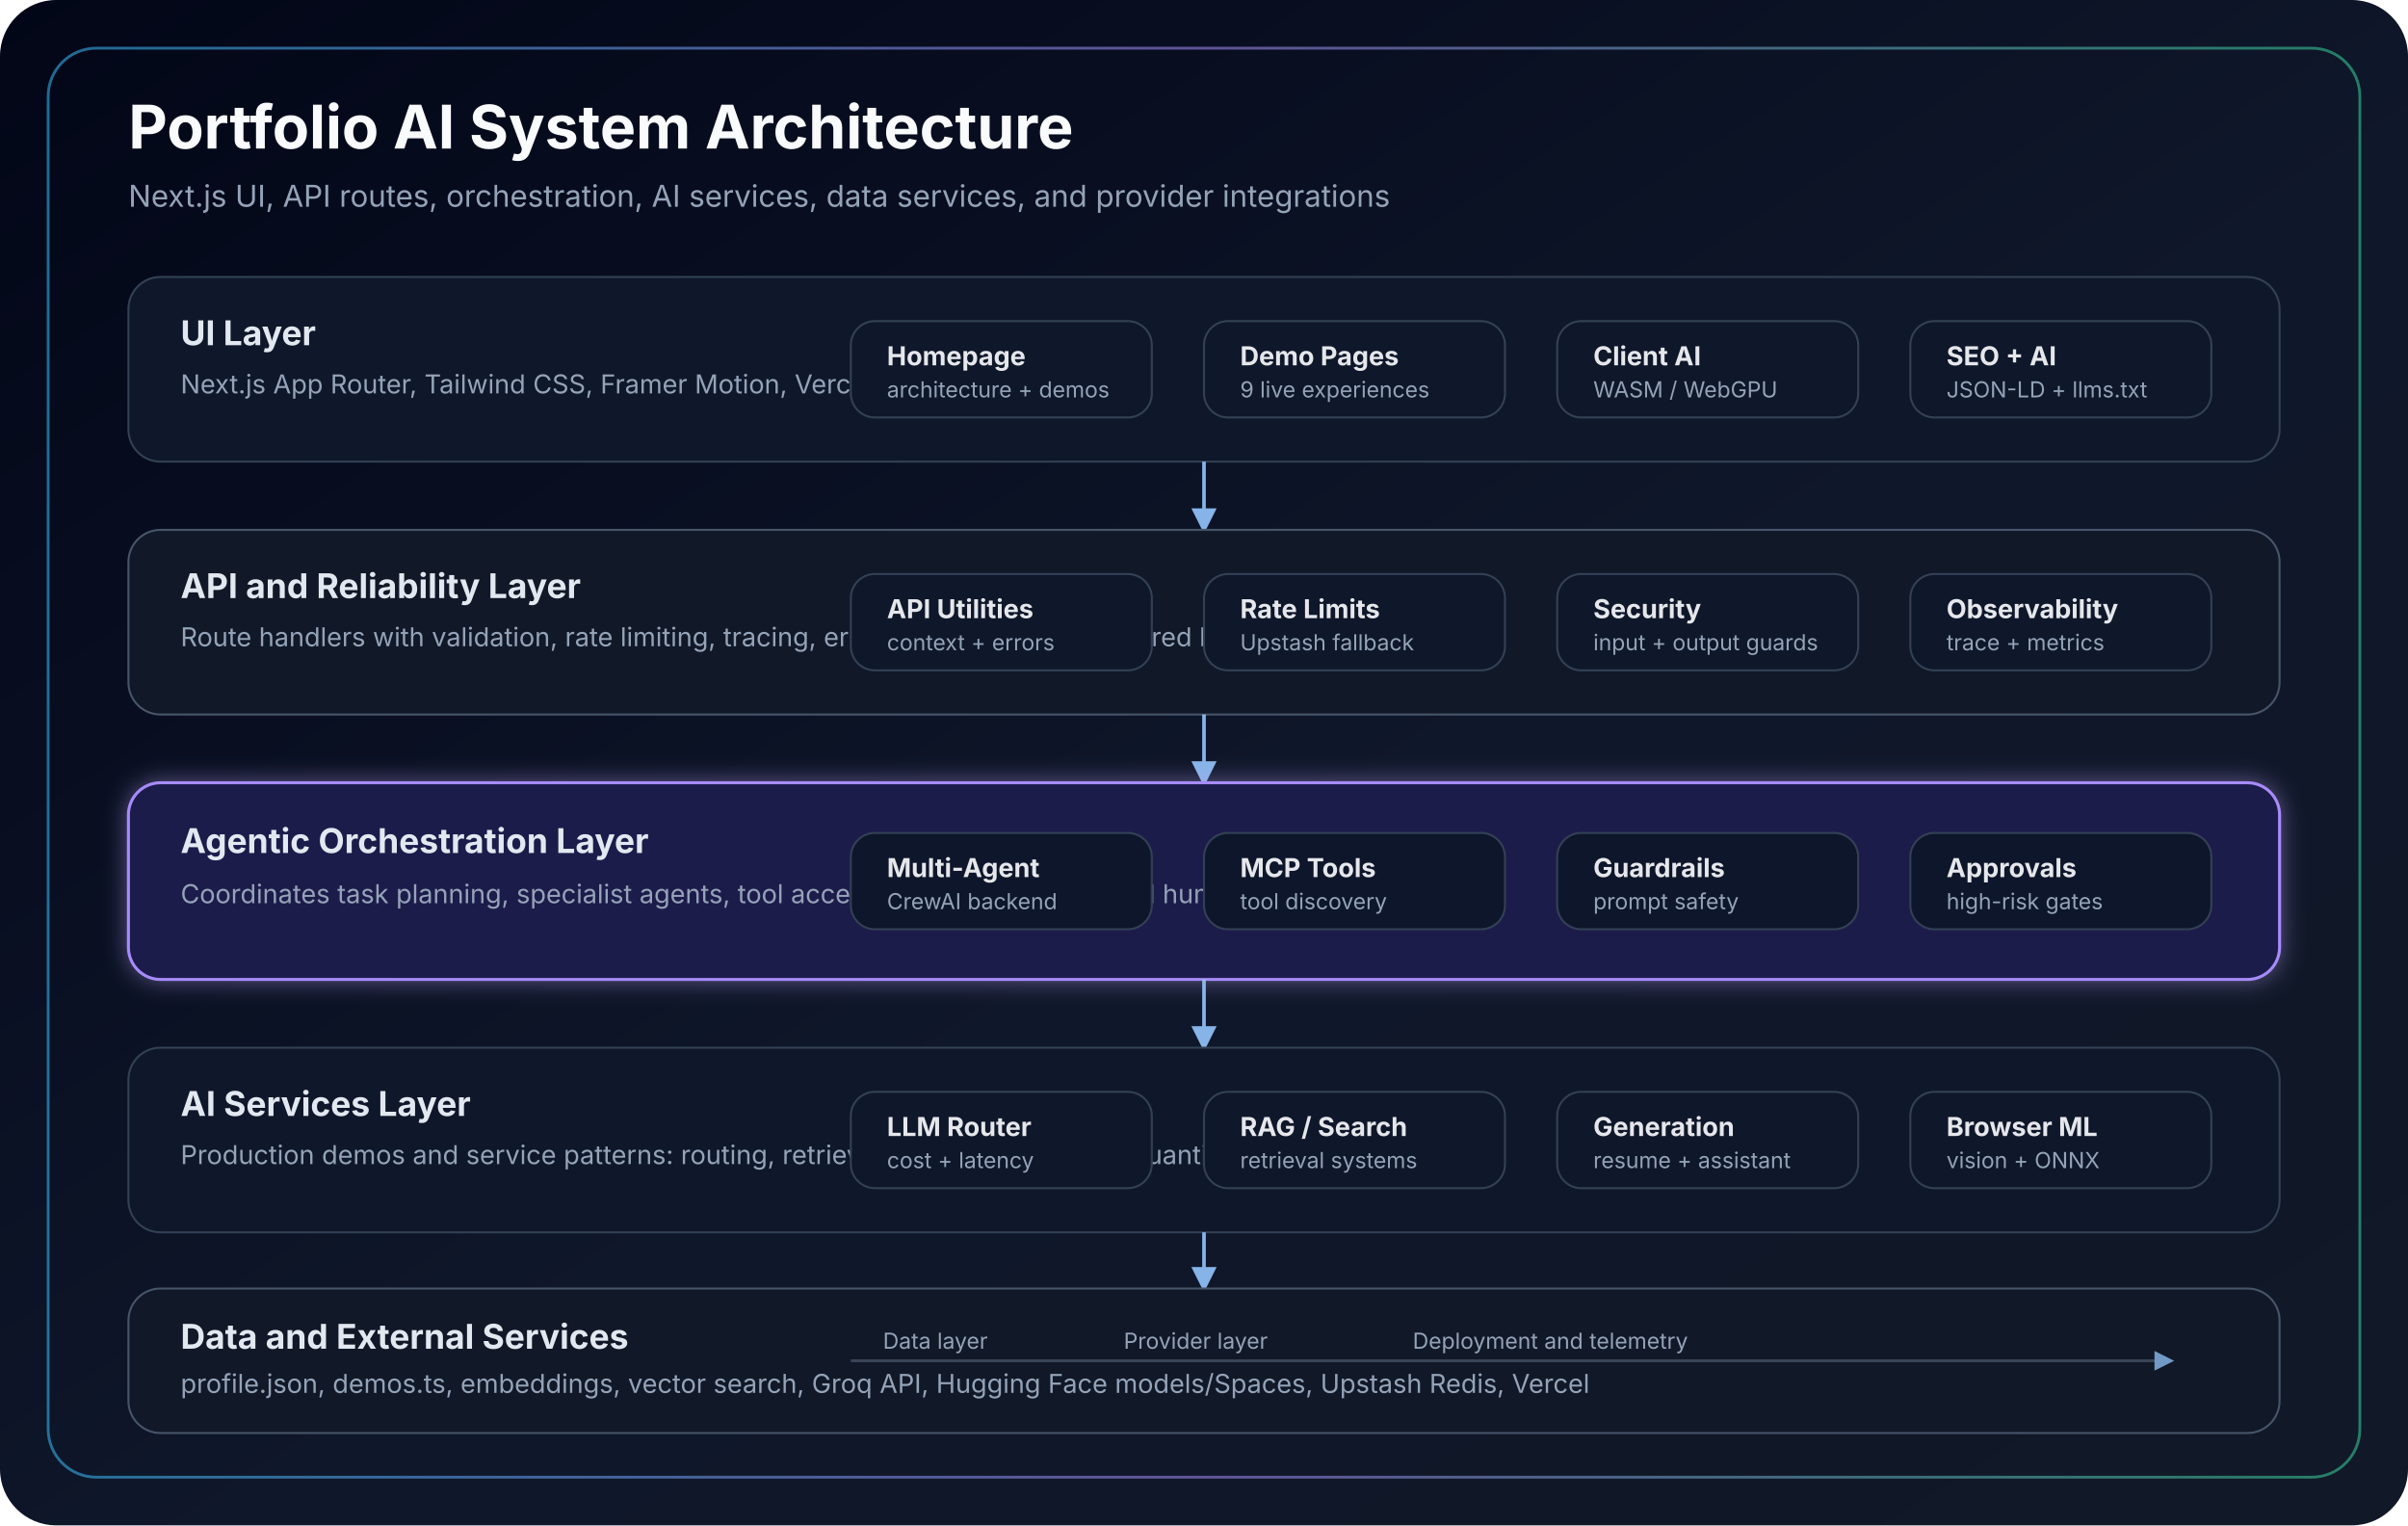
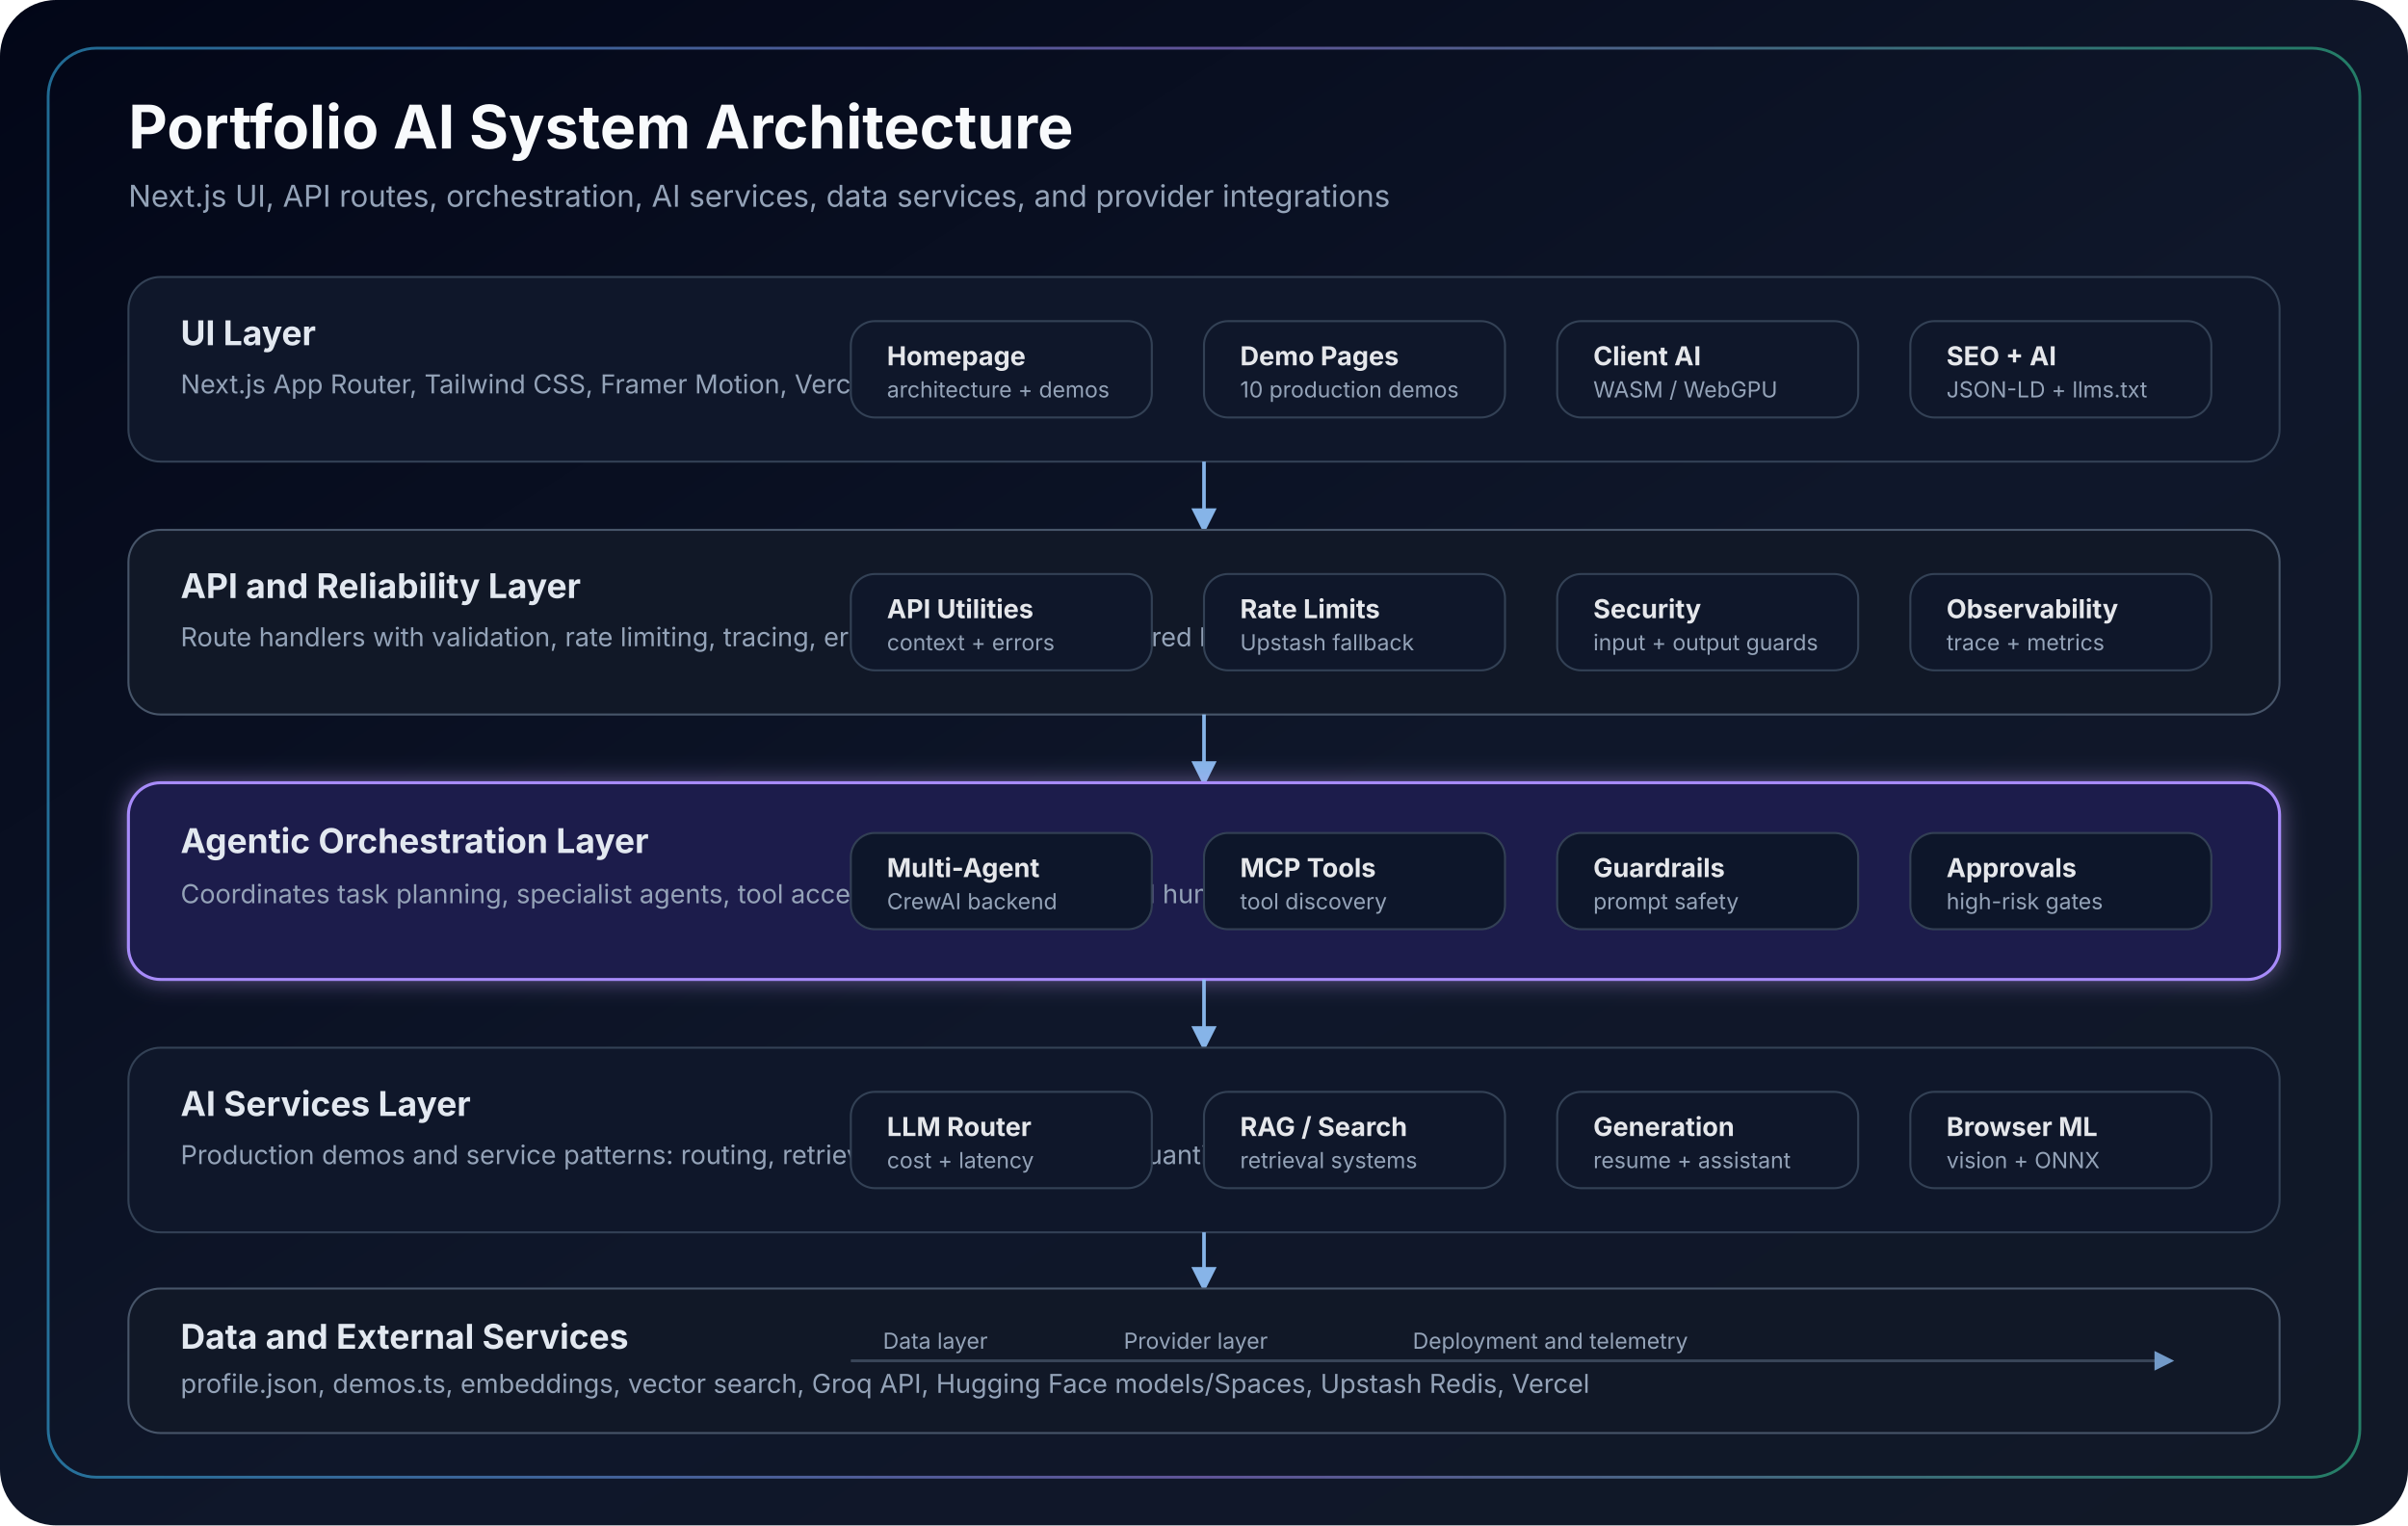
<svg xmlns="http://www.w3.org/2000/svg" width="1200" height="760" viewBox="0 0 1200 760" role="img" aria-labelledby="title desc">
  <defs>
    <linearGradient id="bg" x1="0" x2="1" y1="0" y2="1">
      <stop offset="0%" stop-color="#020617" />
      <stop offset="55%" stop-color="#0f172a" />
      <stop offset="100%" stop-color="#111827" />
    </linearGradient>
    <linearGradient id="accent" x1="0" x2="1">
      <stop offset="0%" stop-color="#38bdf8" />
      <stop offset="50%" stop-color="#a78bfa" />
      <stop offset="100%" stop-color="#34d399" />
    </linearGradient>
    <marker id="arrow" viewBox="0 0 10 10" refX="8.5" refY="5" markerWidth="7" markerHeight="7" orient="auto-start-reverse">
      <path d="M 0 0 L 10 5 L 0 10 z" fill="#93c5fd" />
    </marker>
    <filter id="softGlow" x="-30%" y="-30%" width="160%" height="160%">
      <feGaussianBlur stdDeviation="6" result="blur" />
      <feColorMatrix in="blur" type="matrix" values="0 0 0 0 0.55 0 0 0 0 0.38 0 0 0 0 1 0 0 0 0.45 0" />
      <feMerge>
        <feMergeNode />
        <feMergeNode in="SourceGraphic" />
      </feMerge>
    </filter>
    <style>
      .title { fill: #f8fafc; font: 700 30px ui-sans-serif, system-ui, -apple-system, BlinkMacSystemFont, "Segoe UI", sans-serif; }
      .subtitle { fill: #94a3b8; font: 400 15px ui-sans-serif, system-ui, -apple-system, BlinkMacSystemFont, "Segoe UI", sans-serif; }
      .layer-title { fill: #e2e8f0; font: 700 17px ui-sans-serif, system-ui, -apple-system, BlinkMacSystemFont, "Segoe UI", sans-serif; }
      .layer-desc { fill: #94a3b8; font: 400 13px ui-sans-serif, system-ui, -apple-system, BlinkMacSystemFont, "Segoe UI", sans-serif; }
      .node-title { fill: #e5e7eb; font: 650 13px ui-sans-serif, system-ui, -apple-system, BlinkMacSystemFont, "Segoe UI", sans-serif; }
      .node-copy { fill: #94a3b8; font: 400 11px ui-sans-serif, system-ui, -apple-system, BlinkMacSystemFont, "Segoe UI", sans-serif; }
      .pill { fill: #0f172a; stroke: #334155; stroke-width: 1; }
      .line { stroke: #93c5fd; stroke-width: 1.8; fill: none; marker-end: url(#arrow); opacity: 0.9; }
      .muted-line { stroke: #475569; stroke-width: 1.4; fill: none; marker-end: url(#arrow); opacity: 0.75; }
    </style>
  </defs>
  <rect width="1200" height="760" rx="28" fill="url(#bg)" />
  <rect x="24" y="24" width="1152" height="712" rx="24" fill="none" stroke="url(#accent)" stroke-width="1.4" opacity="0.55" />
  <text x="64" y="74" class="title">Portfolio AI System Architecture</text>
  <text x="64" y="103" class="subtitle">Next.js UI, API routes, orchestration, AI services, data services, and provider integrations</text>
  <g transform="translate(64 138)">
    <rect width="1072" height="92" rx="16" fill="#0f172a" stroke="#334155" />
    <text x="26" y="34" class="layer-title">UI Layer</text>
    <text x="26" y="58" class="layer-desc">Next.js App Router, Tailwind CSS, Framer Motion, Vercel Analytics</text>
    <g transform="translate(360 22)">
      <rect class="pill" width="150" height="48" rx="12" />
      <text x="18" y="22" class="node-title">Homepage</text>
      <text x="18" y="38" class="node-copy">architecture + demos</text>
    </g>
    <g transform="translate(536 22)">
      <rect class="pill" width="150" height="48" rx="12" />
      <text x="18" y="22" class="node-title">Demo Pages</text>
-       <text x="18" y="38" class="node-copy">9 live experiences</text>
+       <text x="18" y="38" class="node-copy">10 production demos</text>
    </g>
    <g transform="translate(712 22)">
      <rect class="pill" width="150" height="48" rx="12" />
      <text x="18" y="22" class="node-title">Client AI</text>
      <text x="18" y="38" class="node-copy">WASM / WebGPU</text>
    </g>
    <g transform="translate(888 22)">
      <rect class="pill" width="150" height="48" rx="12" />
      <text x="18" y="22" class="node-title">SEO + AI</text>
      <text x="18" y="38" class="node-copy">JSON-LD + llms.txt</text>
    </g>
  </g>
  <path class="line" d="M600 230 L600 264" />
  <g transform="translate(64 264)">
    <rect width="1072" height="92" rx="16" fill="#111827" stroke="#475569" />
    <text x="26" y="34" class="layer-title">API and Reliability Layer</text>
    <text x="26" y="58" class="layer-desc">Route handlers with validation, rate limiting, tracing, error handling, and structured logs</text>
    <g transform="translate(360 22)">
      <rect class="pill" width="150" height="48" rx="12" />
      <text x="18" y="22" class="node-title">API Utilities</text>
      <text x="18" y="38" class="node-copy">context + errors</text>
    </g>
    <g transform="translate(536 22)">
      <rect class="pill" width="150" height="48" rx="12" />
      <text x="18" y="22" class="node-title">Rate Limits</text>
      <text x="18" y="38" class="node-copy">Upstash fallback</text>
    </g>
    <g transform="translate(712 22)">
      <rect class="pill" width="150" height="48" rx="12" />
      <text x="18" y="22" class="node-title">Security</text>
      <text x="18" y="38" class="node-copy">input + output guards</text>
    </g>
    <g transform="translate(888 22)">
      <rect class="pill" width="150" height="48" rx="12" />
      <text x="18" y="22" class="node-title">Observability</text>
      <text x="18" y="38" class="node-copy">trace + metrics</text>
    </g>
  </g>
  <path class="line" d="M600 356 L600 390" />
  <g transform="translate(64 390)" filter="url(#softGlow)">
    <rect width="1072" height="98" rx="16" fill="#1e1b4b" stroke="#a78bfa" stroke-width="1.5" />
    <text x="26" y="35" class="layer-title">Agentic Orchestration Layer</text>
    <text x="26" y="60" class="layer-desc">Coordinates task planning, specialist agents, tool access, memory/context, and human approval gates</text>
    <g transform="translate(360 25)">
      <rect class="pill" width="150" height="48" rx="12" />
      <text x="18" y="22" class="node-title">Multi-Agent</text>
      <text x="18" y="38" class="node-copy">CrewAI backend</text>
    </g>
    <g transform="translate(536 25)">
      <rect class="pill" width="150" height="48" rx="12" />
      <text x="18" y="22" class="node-title">MCP Tools</text>
      <text x="18" y="38" class="node-copy">tool discovery</text>
    </g>
    <g transform="translate(712 25)">
      <rect class="pill" width="150" height="48" rx="12" />
      <text x="18" y="22" class="node-title">Guardrails</text>
      <text x="18" y="38" class="node-copy">prompt safety</text>
    </g>
    <g transform="translate(888 25)">
      <rect class="pill" width="150" height="48" rx="12" />
      <text x="18" y="22" class="node-title">Approvals</text>
      <text x="18" y="38" class="node-copy">high-risk gates</text>
    </g>
  </g>
  <path class="line" d="M600 488 L600 522" />
  <g transform="translate(64 522)">
    <rect width="1072" height="92" rx="16" fill="#0f172a" stroke="#334155" />
    <text x="26" y="34" class="layer-title">AI Services Layer</text>
    <text x="26" y="58" class="layer-desc">Production demos and service patterns: routing, retrieval, generation, vision, quantization, and tool calling</text>
    <g transform="translate(360 22)">
      <rect class="pill" width="150" height="48" rx="12" />
      <text x="18" y="22" class="node-title">LLM Router</text>
      <text x="18" y="38" class="node-copy">cost + latency</text>
    </g>
    <g transform="translate(536 22)">
      <rect class="pill" width="150" height="48" rx="12" />
      <text x="18" y="22" class="node-title">RAG / Search</text>
      <text x="18" y="38" class="node-copy">retrieval systems</text>
    </g>
    <g transform="translate(712 22)">
      <rect class="pill" width="150" height="48" rx="12" />
      <text x="18" y="22" class="node-title">Generation</text>
      <text x="18" y="38" class="node-copy">resume + assistant</text>
    </g>
    <g transform="translate(888 22)">
      <rect class="pill" width="150" height="48" rx="12" />
      <text x="18" y="22" class="node-title">Browser ML</text>
      <text x="18" y="38" class="node-copy">vision + ONNX</text>
    </g>
  </g>
  <path class="line" d="M600 614 L600 642" />
  <g transform="translate(64 642)">
    <rect width="1072" height="72" rx="16" fill="#111827" stroke="#475569" />
    <text x="26" y="30" class="layer-title">Data and External Services</text>
    <text x="26" y="52" class="layer-desc">profile.json, demos.ts, embeddings, vector search, Groq API, Hugging Face models/Spaces, Upstash Redis, Vercel</text>
    <path class="muted-line" d="M360 36 L1018 36" />
    <text x="376" y="30" class="node-copy">Data layer</text>
    <text x="496" y="30" class="node-copy">Provider layer</text>
    <text x="640" y="30" class="node-copy">Deployment and telemetry</text>
  </g>
</svg>
